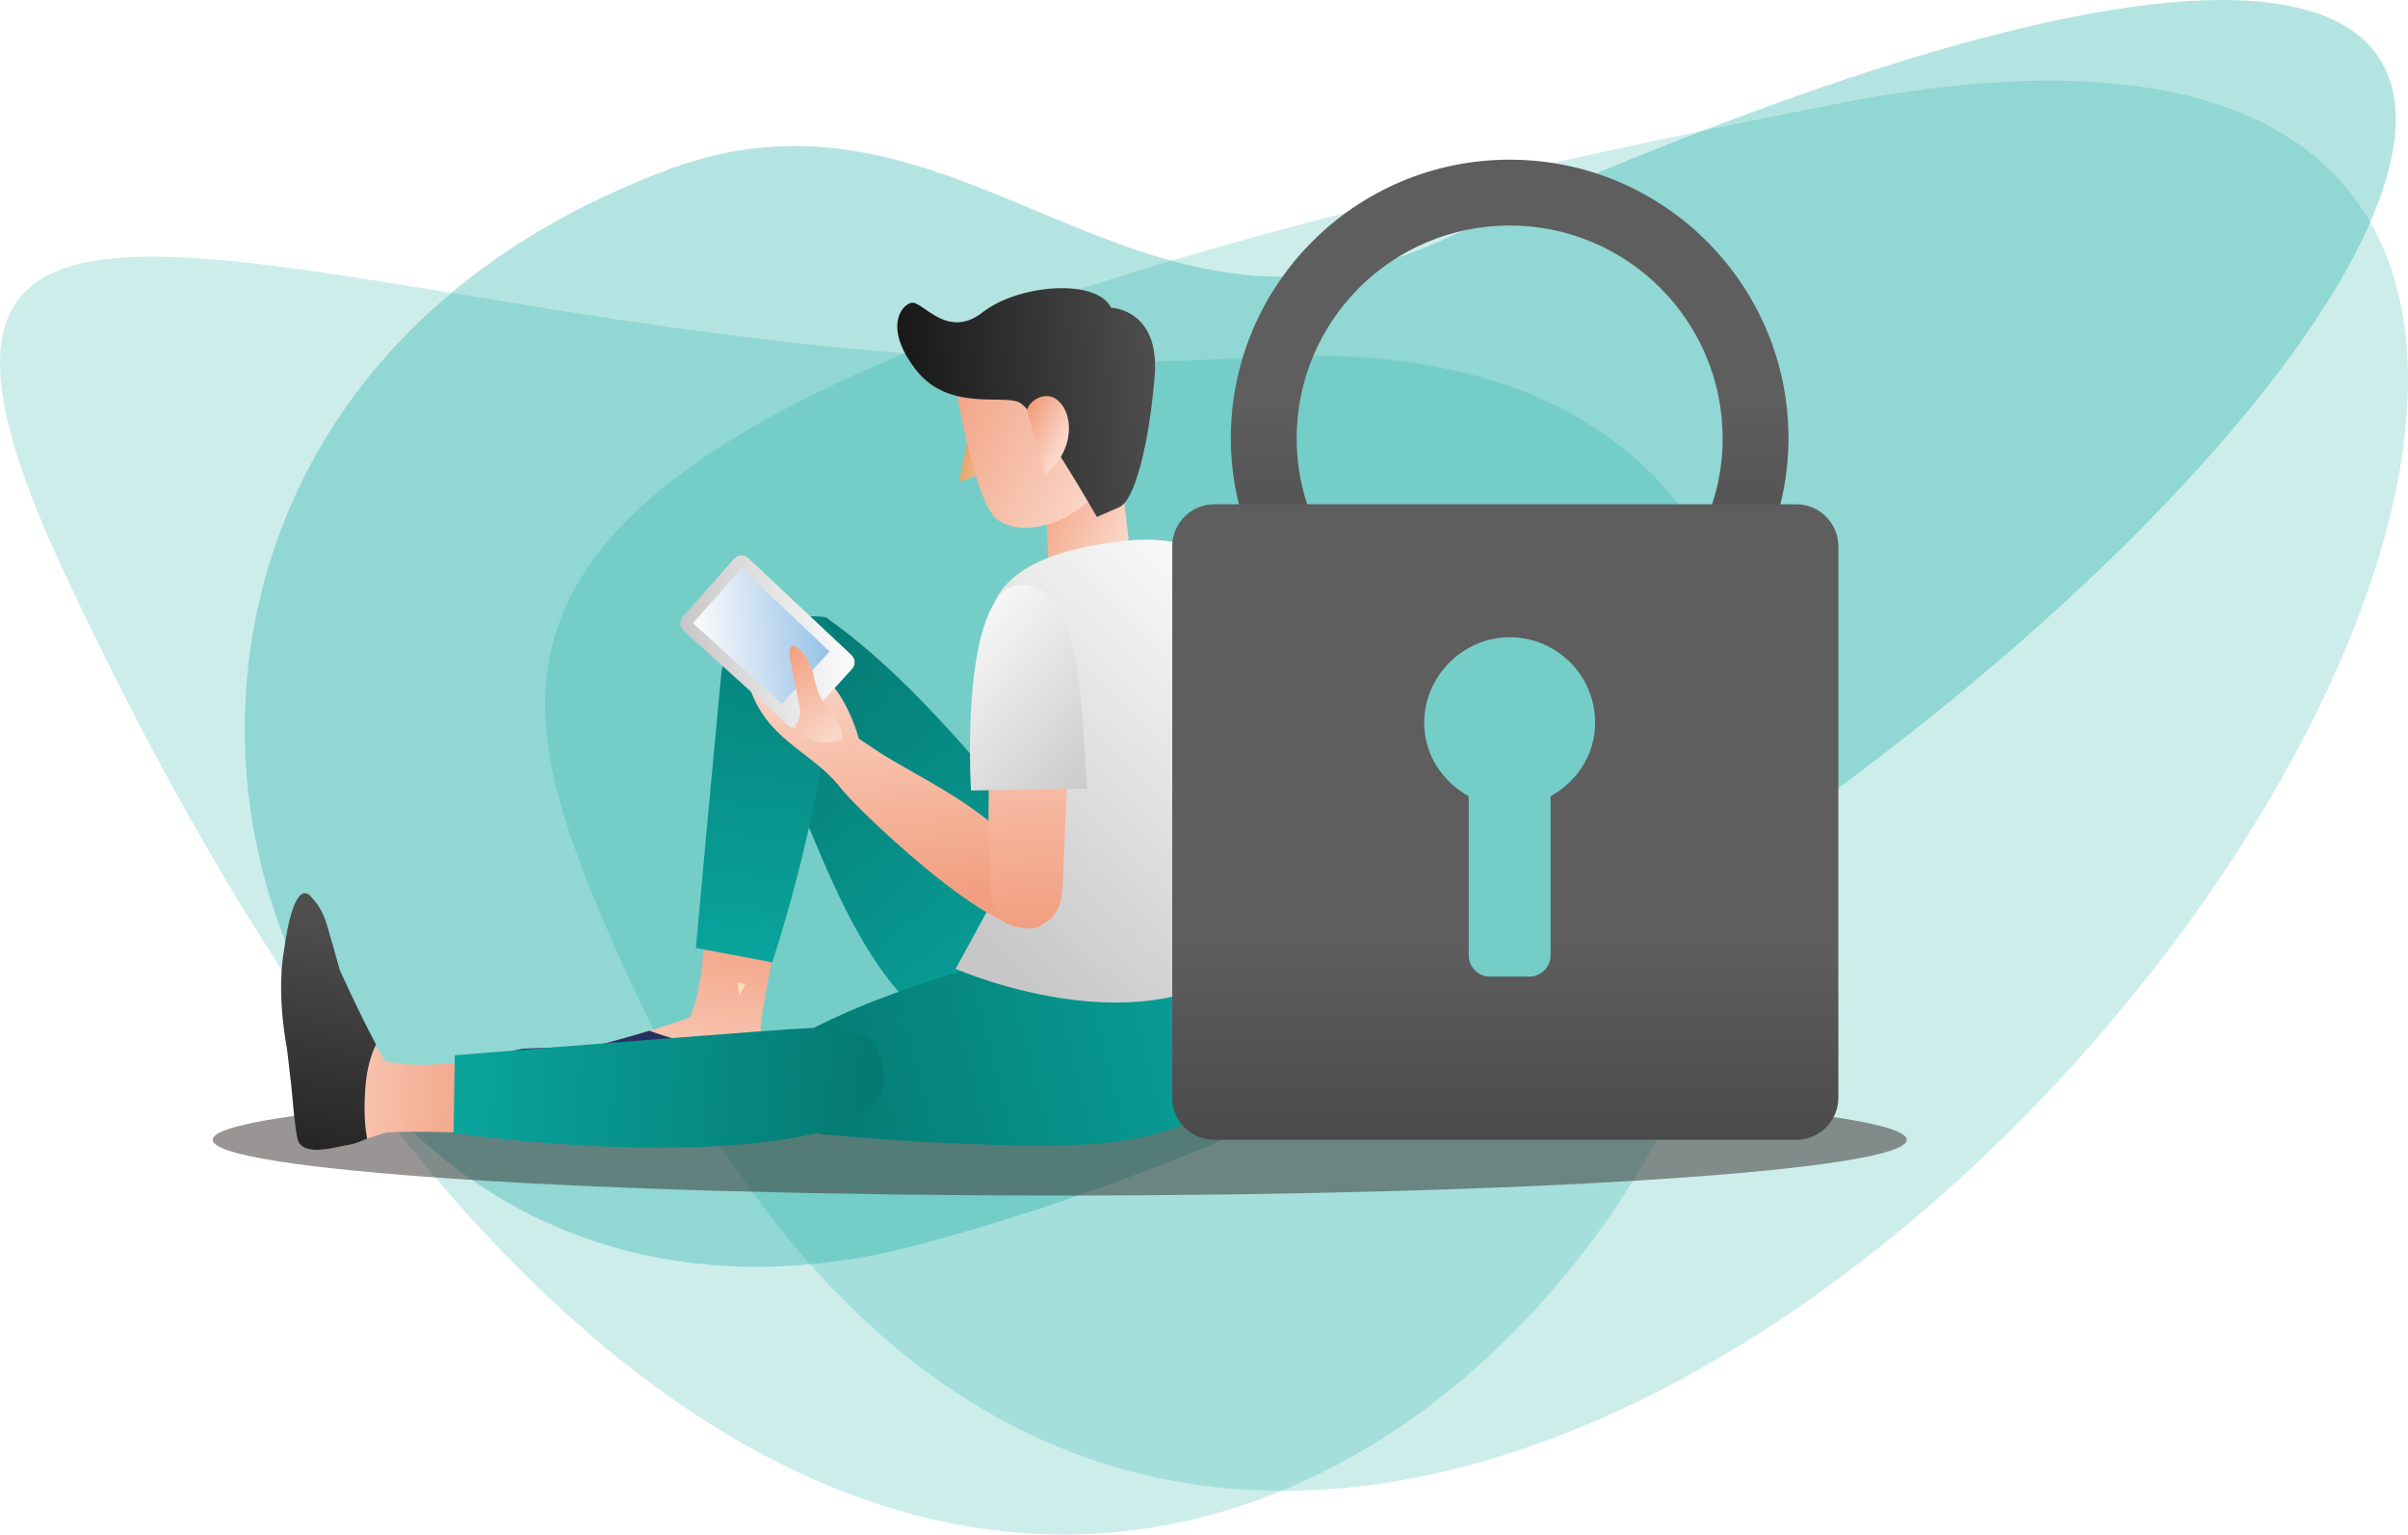
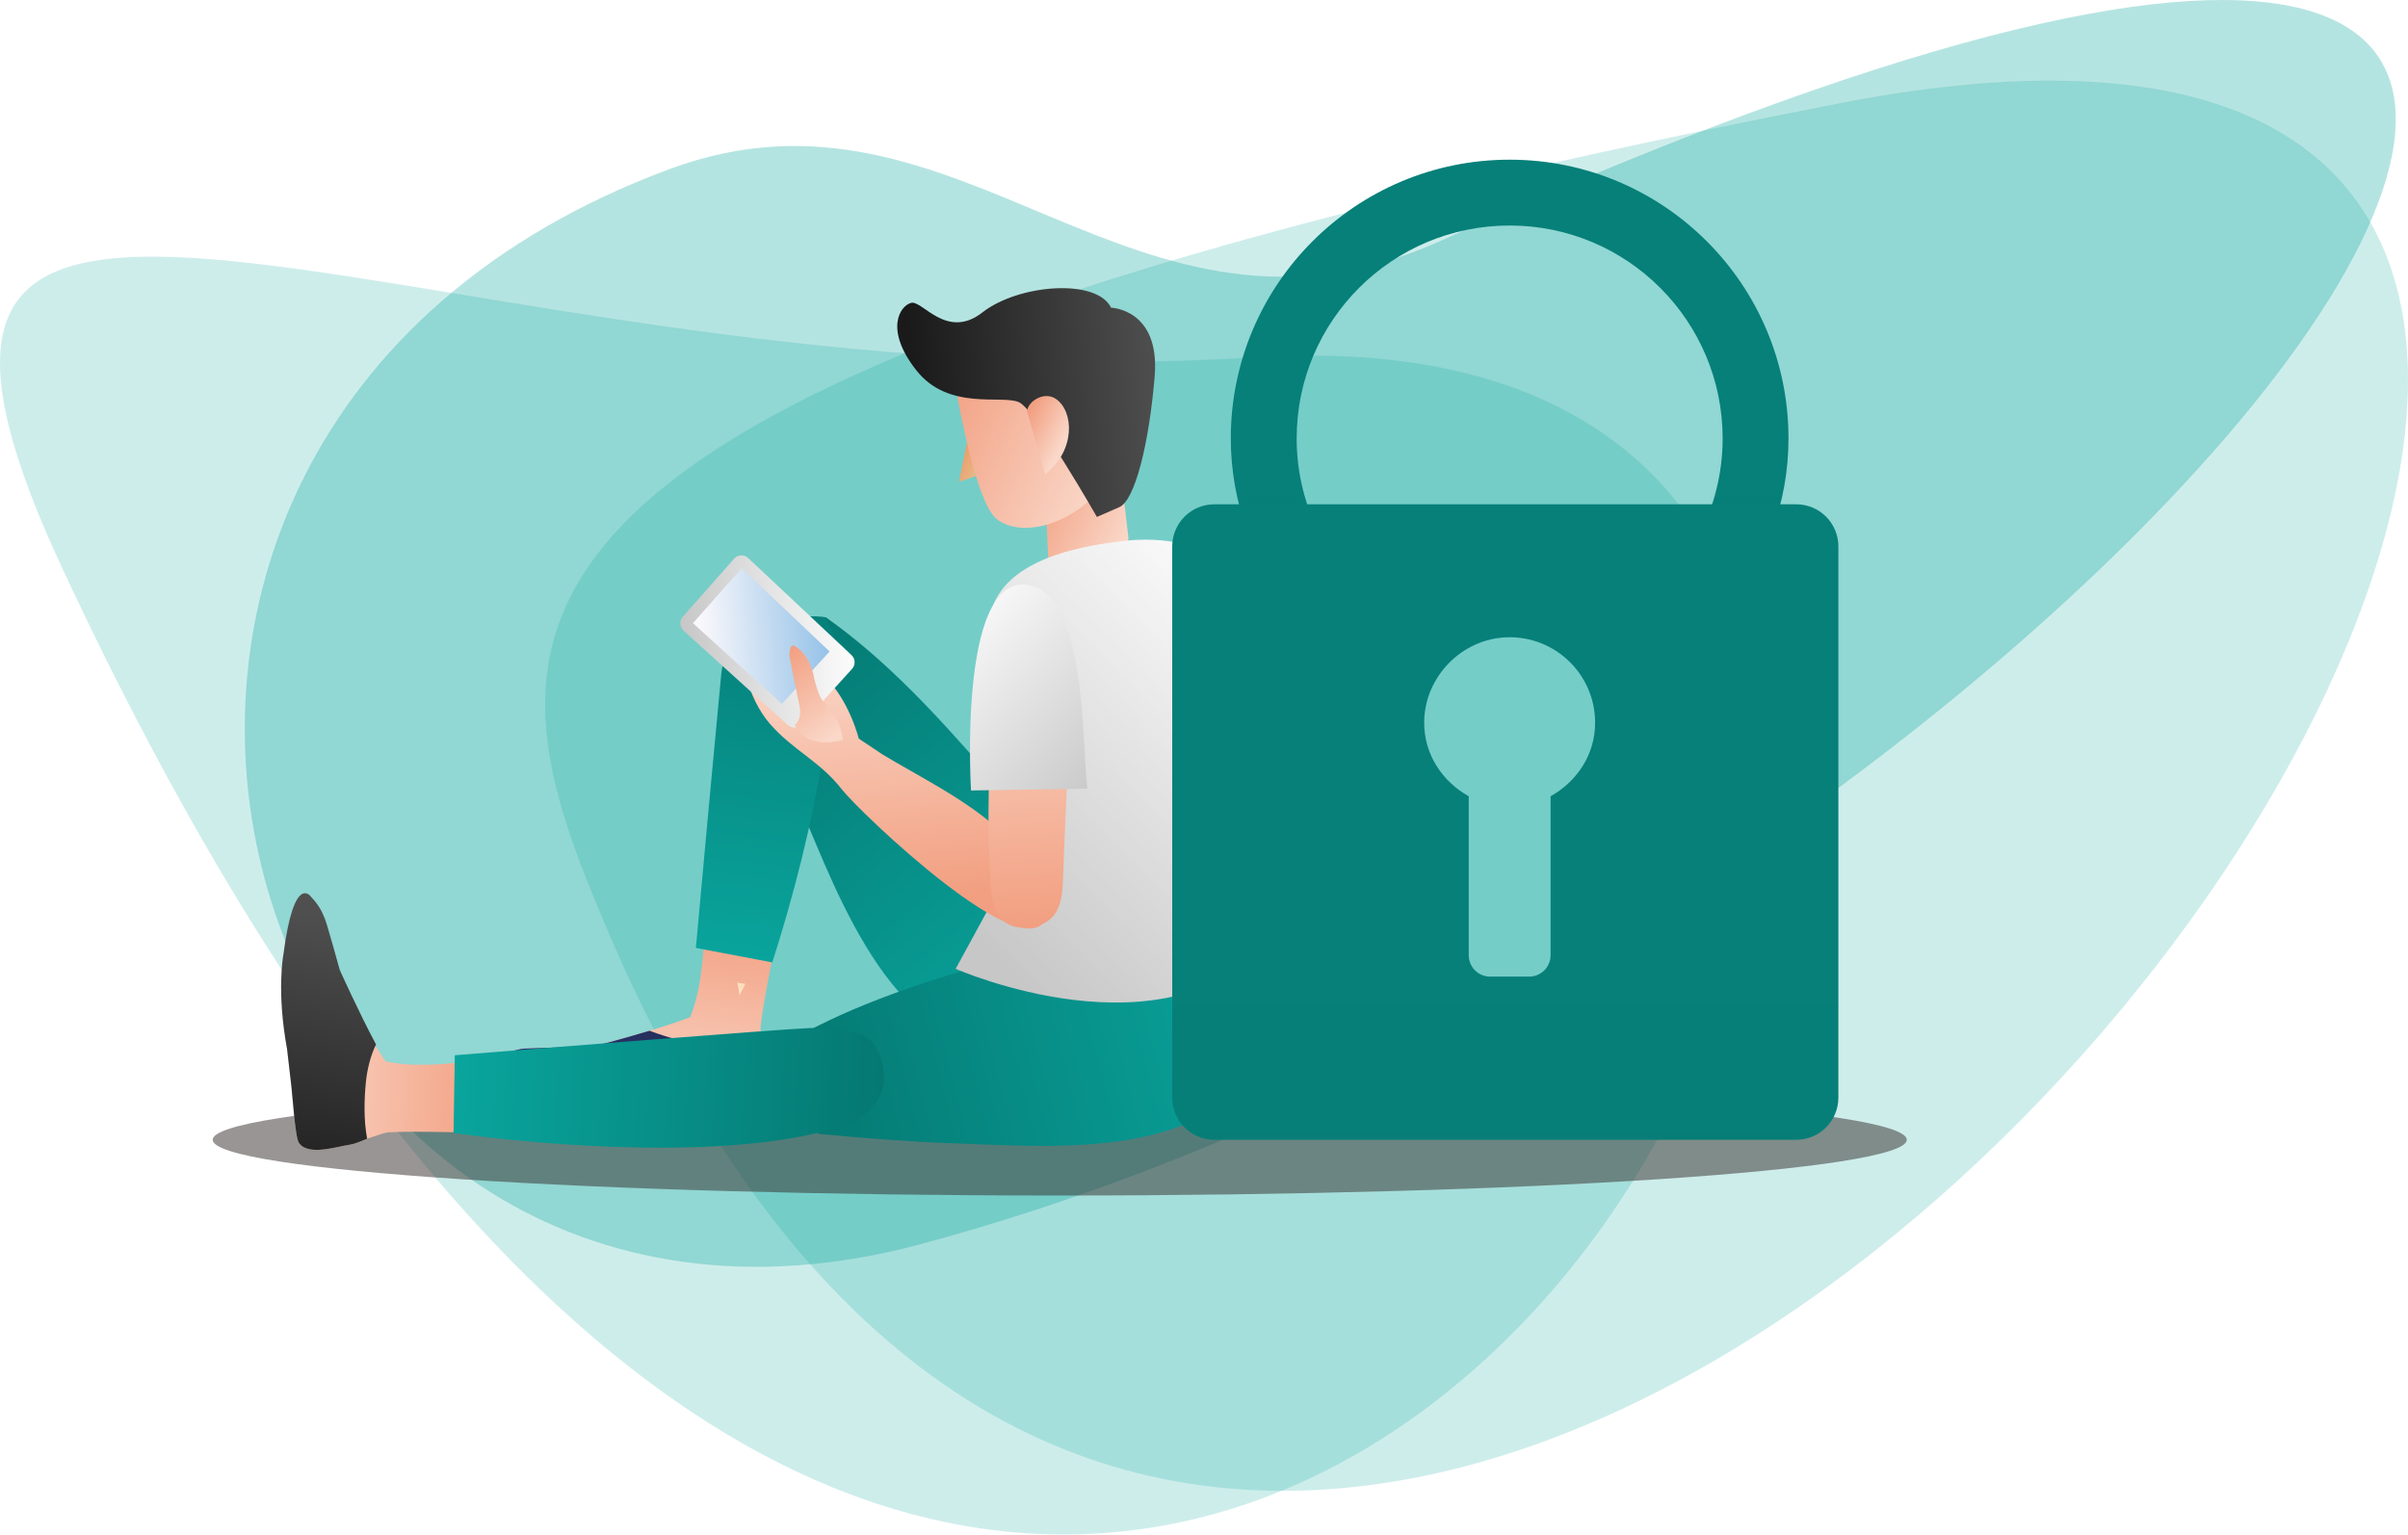
- <svg xmlns="http://www.w3.org/2000/svg" xmlns:xlink="http://www.w3.org/1999/xlink" xml:space="preserve" width="167.12mm" height="106.523mm" version="1.1" style="shape-rendering:geometricPrecision; text-rendering:geometricPrecision; image-rendering:optimizeQuality; fill-rule:evenodd; clip-rule:evenodd" viewBox="0 0 17103 10901.49">
+ <svg xmlns="http://www.w3.org/2000/svg" xmlns:xlink="http://www.w3.org/1999/xlink" xml:space="preserve" width="112.634mm" height="71.793mm" version="1.1" style="shape-rendering:geometricPrecision; text-rendering:geometricPrecision; image-rendering:optimizeQuality; fill-rule:evenodd; clip-rule:evenodd" viewBox="0 0 37603.65 23968.66">
  <defs>
    <style type="text/css">
   
    .fil6 {fill:#FCE0BE;fill-rule:nonzero}
    .fil1 {fill:#09A59D;fill-opacity:0.2}
    .fil0 {fill:#09A59D;fill-opacity:0.302}
    .fil2 {fill:#332C2B;fill-rule:nonzero;fill-opacity:0.502}
-     .fil24 {fill:url(#id0)}
-     .fil18 {fill:url(#id1)}
-     .fil23 {fill:url(#id2)}
-     .fil15 {fill:url(#id3)}
-     .fil25 {fill:url(#id4)}
-     .fil16 {fill:url(#id5)}
-     .fil22 {fill:url(#id6)}
-     .fil17 {fill:url(#id7)}
-     .fil14 {fill:url(#id8)}
-     .fil11 {fill:url(#id9)}
-     .fil3 {fill:url(#id10)}
-     .fil12 {fill:url(#id11)}
-     .fil9 {fill:url(#id12)}
-     .fil13 {fill:url(#id13)}
-     .fil5 {fill:url(#id14)}
-     .fil8 {fill:url(#id15)}
-     .fil4 {fill:url(#id16)}
-     .fil10 {fill:url(#id17)}
-     .fil20 {fill:url(#id18)}
+     .fil17 {fill:url(#id0)}
+     .fil25 {fill:url(#id1)}
+     .fil24 {fill:url(#id2)}
+     .fil5 {fill:url(#id3)}
+     .fil13 {fill:url(#id4)}
+     .fil22 {fill:url(#id5)}
+     .fil10 {fill:url(#id6)}
+     .fil16 {fill:url(#id7)}
+     .fil8 {fill:url(#id8)}
+     .fil19 {fill:url(#id9)}
+     .fil15 {fill:url(#id10)}
+     .fil23 {fill:url(#id11)}
+     .fil18 {fill:url(#id12)}
+     .fil9 {fill:url(#id13)}
+     .fil20 {fill:url(#id14)}
+     .fil14 {fill:url(#id15)}
+     .fil3 {fill:url(#id16)}
+     .fil11 {fill:url(#id17)}
+     .fil4 {fill:url(#id18)}
    .fil7 {fill:url(#id19)}
-     .fil21 {fill:url(#id20)}
-     .fil19 {fill:url(#id21)}
+     .fil12 {fill:url(#id20)}
+     .fil21 {fill:url(#id21)}
   
  </style>
-     <linearGradient id="id0" gradientUnits="userSpaceOnUse" x1="10722.39" y1="2858.78" x2="10722.39" y2="4198.46">
-       <stop offset="0" style="stop-opacity:1; stop-color:#5E5E5E" />
-       <stop offset="1" style="stop-opacity:1; stop-color:#4C4C4C" />
-     </linearGradient>
-     <linearGradient id="id1" gradientUnits="userSpaceOnUse" x1="5941.23" y1="5226.01" x2="5515.57" y2="4669.12">
-       <stop offset="0" style="stop-opacity:1; stop-color:#FAD8C9" />
-       <stop offset="1" style="stop-opacity:1; stop-color:#F29F81" />
-     </linearGradient>
-     <linearGradient id="id2" gradientUnits="userSpaceOnUse" x1="3223.05" y1="7579.9" x2="6262.05" y2="7748.3">
-       <stop offset="0" style="stop-opacity:1; stop-color:#09A59D" />
-       <stop offset="1" style="stop-opacity:1; stop-color:#057872" />
-     </linearGradient>
-     <linearGradient id="id3" gradientUnits="userSpaceOnUse" xlink:href="#id1" x1="6277.74" y1="4606.63" x2="6433.35" y2="6370.44">
-   </linearGradient>
-     <linearGradient id="id4" gradientUnits="userSpaceOnUse" x1="10691.48" y1="6693.41" x2="10691.48" y2="10296.3">
-       <stop offset="0" style="stop-opacity:1; stop-color:#5E5E5E" />
-       <stop offset="1" style="stop-opacity:1; stop-color:#2B2B2B" />
-     </linearGradient>
-     <linearGradient id="id5" gradientUnits="userSpaceOnUse" x1="4852.34" y1="4603.01" x2="6048.4" y2="4512.63">
-       <stop offset="0" style="stop-opacity:1; stop-color:#C7C7C7" />
-       <stop offset="1" style="stop-opacity:1; stop-color:#FCFCFC" />
-     </linearGradient>
-     <linearGradient id="id6" gradientUnits="userSpaceOnUse" x1="2493.07" y1="6538.04" x2="2209.13" y2="8138.71">
-       <stop offset="0" style="stop-opacity:1; stop-color:#4F4F4F" />
-       <stop offset="1" style="stop-opacity:1; stop-color:#262626" />
-     </linearGradient>
-     <linearGradient id="id7" gradientUnits="userSpaceOnUse" x1="4931.6" y1="4554.98" x2="5880.92" y2="4483.2">
+     <linearGradient id="id0" gradientUnits="userSpaceOnUse" x1="10842.91" y1="10014.84" x2="12930.11" y2="9857.03">
      <stop offset="0" style="stop-opacity:1; stop-color:#FAF8FB" />
      <stop offset="0.051" style="stop-opacity:1; stop-color:#FAF8FB" />
      <stop offset="1" style="stop-opacity:1; stop-color:#95C2E8" />
    </linearGradient>
-     <linearGradient id="id8" gradientUnits="userSpaceOnUse" xlink:href="#id5" x1="6808.28" y1="6552.73" x2="9034.05" y2="4262.3">
+     <linearGradient id="id1" gradientUnits="userSpaceOnUse" x1="23506.9" y1="14716.52" x2="23506.9" y2="22638.01">
+       <stop offset="0" style="stop-opacity:1; stop-color:#068079" />
+       <stop offset="1" style="stop-opacity:1; stop-color:#067C75" />
+     </linearGradient>
+     <linearGradient id="id2" gradientUnits="userSpaceOnUse" x1="23574.88" y1="6285.49" x2="23574.88" y2="9230.95">
+       <stop offset="0" style="stop-opacity:1; stop-color:#068079" />
+       <stop offset="1" style="stop-opacity:1; stop-color:#067F78" />
+     </linearGradient>
+     <linearGradient id="id3" gradientUnits="userSpaceOnUse" x1="9875.42" y1="17328.85" x2="10254.02" y2="14192.96">
+       <stop offset="0" style="stop-opacity:1; stop-color:#FAD8C9" />
+       <stop offset="1" style="stop-opacity:1; stop-color:#F29F81" />
+     </linearGradient>
+     <linearGradient id="id4" gradientUnits="userSpaceOnUse" xlink:href="#id3" x1="16573.63" y1="6970.77" x2="15956.86" y2="6645.86">
  </linearGradient>
-     <linearGradient id="id9" gradientUnits="userSpaceOnUse" xlink:href="#id1" x1="7966.48" y1="3207.91" x2="6715.98" y2="2641.43">
+     <linearGradient id="id5" gradientUnits="userSpaceOnUse" x1="5481.43" y1="14374.91" x2="4857.12" y2="17894.27">
+       <stop offset="0" style="stop-opacity:1; stop-color:#4F4F4F" />
+       <stop offset="1" style="stop-opacity:1; stop-color:#262626" />
+     </linearGradient>
+     <linearGradient id="id6" gradientUnits="userSpaceOnUse" xlink:href="#id3" x1="17773.98" y1="8104.91" x2="16283.64" y2="7402.58">
  </linearGradient>
-     <linearGradient id="id10" gradientUnits="userSpaceOnUse" x1="7514.63" y1="7297.35" x2="5336.66" y2="4680.69">
+     <linearGradient id="id7" gradientUnits="userSpaceOnUse" x1="10668.63" y1="10120.44" x2="13298.33" y2="9921.73">
+       <stop offset="0" style="stop-opacity:1; stop-color:#C7C7C7" />
+       <stop offset="1" style="stop-opacity:1; stop-color:#FCFCFC" />
+     </linearGradient>
+     <linearGradient id="id8" gradientUnits="userSpaceOnUse" x1="11589.31" y1="14974.52" x2="12390.53" y2="8512.62">
      <stop offset="0" style="stop-opacity:1; stop-color:#09A49C" />
      <stop offset="1" style="stop-opacity:1; stop-color:#057973" />
    </linearGradient>
-     <linearGradient id="id11" gradientUnits="userSpaceOnUse" x1="8187.35" y1="2852.17" x2="6503.03" y2="2982.75">
+     <linearGradient id="id9" gradientUnits="userSpaceOnUse" xlink:href="#id3" x1="15893.76" y1="10028.1" x2="16220.07" y2="14441.62">
+   </linearGradient>
+     <linearGradient id="id10" gradientUnits="userSpaceOnUse" xlink:href="#id3" x1="13802.58" y1="10128.35" x2="14144.72" y2="14006.4">
+   </linearGradient>
+     <linearGradient id="id11" gradientUnits="userSpaceOnUse" x1="7086.42" y1="16665.61" x2="13768.1" y2="17035.82">
+       <stop offset="0" style="stop-opacity:1; stop-color:#09A59D" />
+       <stop offset="1" style="stop-opacity:1; stop-color:#057872" />
+     </linearGradient>
+     <linearGradient id="id12" gradientUnits="userSpaceOnUse" xlink:href="#id3" x1="13062.79" y1="11490.19" x2="12126.85" y2="10265.8">
+   </linearGradient>
+     <linearGradient id="id13" gradientUnits="userSpaceOnUse" x1="15409.87" y1="7294.57" x2="14969.15" y2="7082.71">
+       <stop offset="0" style="stop-opacity:1; stop-color:#E5C094" />
+       <stop offset="1" style="stop-opacity:1; stop-color:#EE9962" />
+     </linearGradient>
+     <linearGradient id="id14" gradientUnits="userSpaceOnUse" xlink:href="#id7" x1="17362.73" y1="12260.13" x2="14662.23" y2="9734.03">
+   </linearGradient>
+     <linearGradient id="id15" gradientUnits="userSpaceOnUse" xlink:href="#id7" x1="14969.08" y1="14407.23" x2="19862.79" y2="9371.33">
+   </linearGradient>
+     <linearGradient id="id16" gradientUnits="userSpaceOnUse" xlink:href="#id8" x1="16522.11" y1="16044.37" x2="11733.5" y2="10291.24">
+   </linearGradient>
+     <linearGradient id="id17" gradientUnits="userSpaceOnUse" xlink:href="#id3" x1="17515.57" y1="7053.1" x2="14766.13" y2="5807.61">
+   </linearGradient>
+     <linearGradient id="id18" gradientUnits="userSpaceOnUse" x1="19885.46" y1="15520.18" x2="12730.97" y2="17346.24">
+       <stop offset="0" style="stop-opacity:1; stop-color:#09A49C" />
+       <stop offset="1" style="stop-opacity:1; stop-color:#057A74" />
+     </linearGradient>
+     <linearGradient id="id19" gradientUnits="userSpaceOnUse" x1="7921.73" y1="16381.03" x2="11952.18" y2="16891.23">
+       <stop offset="0" style="stop-opacity:1; stop-color:#2C357E" />
+       <stop offset="1" style="stop-opacity:1; stop-color:#222A44" />
+     </linearGradient>
+     <linearGradient id="id20" gradientUnits="userSpaceOnUse" x1="18001.2" y1="6270.94" x2="14297.93" y2="6558.05">
      <stop offset="0" style="stop-opacity:1; stop-color:#4D4D4D" />
      <stop offset="1" style="stop-opacity:1; stop-color:#1A1A1A" />
    </linearGradient>
-     <linearGradient id="id12" gradientUnits="userSpaceOnUse" x1="7008.76" y1="3317.74" x2="6808.3" y2="3221.37">
-       <stop offset="0" style="stop-opacity:1; stop-color:#E5C094" />
-       <stop offset="1" style="stop-opacity:1; stop-color:#EE9962" />
-     </linearGradient>
-     <linearGradient id="id13" gradientUnits="userSpaceOnUse" xlink:href="#id1" x1="7538.09" y1="3170.46" x2="7257.57" y2="3022.68">
-   </linearGradient>
-     <linearGradient id="id14" gradientUnits="userSpaceOnUse" xlink:href="#id1" x1="4491.57" y1="7881.53" x2="4663.77" y2="6455.29">
-   </linearGradient>
-     <linearGradient id="id15" gradientUnits="userSpaceOnUse" xlink:href="#id10" x1="5271.09" y1="6810.75" x2="5635.47" y2="3871.73">
-   </linearGradient>
-     <linearGradient id="id16" gradientUnits="userSpaceOnUse" x1="9044.37" y1="7058.94" x2="5790.34" y2="7889.49">
-       <stop offset="0" style="stop-opacity:1; stop-color:#09A49C" />
-       <stop offset="1" style="stop-opacity:1; stop-color:#057A74" />
-     </linearGradient>
-     <linearGradient id="id17" gradientUnits="userSpaceOnUse" xlink:href="#id1" x1="8084.02" y1="3686.27" x2="7406.17" y2="3366.86">
-   </linearGradient>
-     <linearGradient id="id18" gradientUnits="userSpaceOnUse" xlink:href="#id5" x1="7896.97" y1="5576.19" x2="6668.71" y2="4427.25">
-   </linearGradient>
-     <linearGradient id="id19" gradientUnits="userSpaceOnUse" x1="3602.98" y1="7450.48" x2="5436.12" y2="7682.49">
-       <stop offset="0" style="stop-opacity:1; stop-color:#2C357E" />
-       <stop offset="1" style="stop-opacity:1; stop-color:#222A44" />
-     </linearGradient>
-     <linearGradient id="id20" gradientUnits="userSpaceOnUse" xlink:href="#id1" x1="2060.58" y1="7394.85" x2="3518.31" y2="7475.75">
-   </linearGradient>
-     <linearGradient id="id21" gradientUnits="userSpaceOnUse" xlink:href="#id1" x1="7228.85" y1="4561.01" x2="7377.27" y2="6568.38">
+     <linearGradient id="id21" gradientUnits="userSpaceOnUse" xlink:href="#id3" x1="4530.57" y1="16258.77" x2="7735.57" y2="16436.61">
  </linearGradient>
  </defs>
  <g id="Layer_x0020_1">
-     <g id="_2319576534704">
-       <path class="fil0" d="M6535.23 8839.93c-4857.43,1301.54 -6975.14,-5716.76 -1776.07,-7640.05 2080.51,-769.63 3284.48,1497.17 5465.41,514.54 12875.18,-5801 5033.31,4788.29 -3689.34,7125.51z" />
-       <path class="fil1" d="M13068.77 733.02c-10043.69,1952.56 -9675.68,3693.87 -8776.26,5823.07 5242.82,12411.4 19823.12,-7970.66 8776.26,-5823.07z" />
-       <path class="fil1" d="M8913.21 2538.57c-5737.64,359.16 -10390.77,-2632.43 -8475.64,1487.92 7691.54,16548.3 17457.74,-2050.16 8475.64,-1487.92z" />
+     <g id="_3032895324640">
+       <path class="fil0" d="M14368.77 19435.99c-10679.85,2861.62 -15335.95,-12569.21 -3904.99,-16797.85 4574.31,-1692.15 7221.46,3291.76 12016.55,1131.27 28308.1,-12754.37 11066.56,10527.81 -8111.56,15666.57z" />
+       <path class="fil1" d="M28733.74 1611.66c-22082.6,4293.03 -21273.47,8121.54 -19295.97,12802.91 11527.18,27288.4 43584.23,-17524.72 19295.97,-12802.91z" />
+       <path class="fil1" d="M19597.1 5581.45c-12615.12,789.67 -22845.73,-5787.81 -18635.03,3271.4 16911.06,36384.04 38383.57,-4507.6 18635.03,-3271.4z" />
      <g>
-         <path class="fil2" d="M13543.11 8097.18c0,218.78 -2693.6,396.08 -6016.26,396.08 -3322.65,0 -6016.25,-177.3 -6016.25,-396.08 0,-218.78 2693.6,-396.16 6016.25,-396.16 3322.66,0 6016.26,177.37 6016.26,396.16z" />
-         <path class="fil3" d="M5865.66 4385.33c431.07,304.29 794.72,702.58 1139.86,1098.65 171.43,196.77 686.36,1011.43 843.3,1220.32 297.18,395.53 158.11,389.25 -373.31,672.97 -67.22,35.88 -140.78,58.11 -216.56,65.83 -892.22,90.75 -1304.25,-1078.5 -1572.36,-1707.23 -116.37,-273.01 -242.26,-610.43 -341.29,-890.29 77.23,-498.84 520.37,-460.26 520.37,-460.26z" />
-         <path class="fil4" d="M5619.28 7389.42c457.92,-262.25 972.49,-423.68 1477.34,-569.24 250.72,-72.32 1206.59,-194.97 1462.22,-249.05 484.08,-102.36 419.61,21.1 452.38,622.58 4.09,76.04 -6.74,152.16 -31.81,224.15 -294.54,847.01 -1528.41,726.72 -2211.52,704.22 -296.62,-9.79 -655.65,-38.16 -951.09,-66.59 -419.55,-280.61 -197.53,-666.07 -197.53,-666.07z" />
-         <path class="fil5" d="M5441.78 7580.25c0.6,-44.04 -12.01,-89.93 -21.33,-134.11 -2.7,-12.56 -20.77,-134.02 -19.4,-147.27 20.15,-192.21 130.09,-715.2 130.09,-715.2l-527 -82.97c0,0 9.53,467.99 -103.45,726.03l0.62 0.16c-252.11,95.91 -693.68,209.17 -693.68,209.17 0,0 -482.14,8.76 -508.43,15.94 -26.23,7.1 -89.99,15.04 -169.22,69.51 0,0 -72.54,113.8 502.64,291.43 0,0 246.3,92.9 663.57,87.66 89.44,5.02 178.96,10.07 268.41,15.11 91.93,5.11 365.7,35.69 405.04,14.57 15.19,-8.22 26.02,-17.19 33.75,-27.14 59.77,-76.17 36.85,-231.26 38.39,-322.91z" />
-         <path class="fil6" d="M5236.73 6980.58c6.48,30.16 11.52,60.52 15.59,91.1 14.37,-27.06 28.3,-54.46 41.84,-81.99l-57.42 -9.11z" />
-         <path class="fil7" d="M5420.45 7446.15c-1.61,-7.24 -8.3,-51 -13.41,-89.09 -21.73,8 -43.19,15.45 -64.04,22.41 -241.34,80.49 -483.1,33.83 -716.16,-51.88l-12.5 -5.32c-207.32,62.6 -406.71,113.74 -406.71,113.74 0,0 -482.14,8.82 -508.43,16.01 -26.23,7.1 -89.99,15.04 -169.22,69.51 0,0 -72.54,113.8 502.64,291.43 0,0 246.3,92.9 663.57,87.66 89.44,5.02 178.96,10.07 268.41,15.11 91.93,5.11 365.7,35.69 405.04,14.57 15.19,-8.22 26.02,-17.19 33.75,-27.14 59.77,-76.17 36.85,-231.26 38.39,-322.91 0.6,-44.04 -12.01,-89.93 -21.33,-134.11z" />
-         <path class="fil8" d="M5592.43 4381.53l-4.29 -0.14c-239.47,-7.24 -443.01,173.45 -465.84,411.97 -55.97,583.58 -135.07,1447.87 -179.86,1940.84l542.88 102.9c155.63,-486.7 281.79,-986.93 363.43,-1492.12 35.54,-219.46 72.19,-581.03 80.6,-803.14 1.52,-41.06 -65.83,-111.58 -63.7,-156.52 -110.69,-15.81 -153.56,-0.14 -273.23,-3.8z" />
-         <polygon class="fil9" points="6886.05,3059.7 6986.59,3363.9 6811.23,3421.89 " />
-         <path class="fil10" d="M7417.53 3351.21c5.6,99.24 30.04,683.46 30.04,683.46 64.92,63.29 357.01,65.91 471.63,-46.93 91.25,-89.79 95.93,-164.6 95.93,-164.6l-100.06 -848.33 -497.54 376.4z" />
-         <path class="fil11" d="M7823.34 2333.09l54.87 300.99 83.57 459.15 23.54 129.14c-257.22,524.23 -741.84,614.23 -913,458.6 -171.08,-155.57 -314.71,-1107.29 -314.71,-1107.29l1065.73 -240.59z" />
-         <path class="fil12" d="M7790.76 3672.34c0,0 -431.82,-757.86 -552.53,-814.52 -120.7,-56.66 -501.19,64.81 -730.87,-228.17 -226.71,-289.11 -115.54,-456.88 -36.1,-478.08 79.29,-21.18 252.53,266.27 506.15,68.07 258.06,-201.74 812.38,-243.7 913.9,-33.75 0,0 349.56,9.05 309.8,487.8 -39.75,478.75 -140.5,886.22 -253.56,930.17l-156.8 68.48z" />
-         <path class="fil13" d="M7500.02 2834.23c126.77,86.96 142.5,364.67 -76.69,535l-128.85 -447.98c6.97,-71.15 122.15,-144.24 205.54,-87.02z" />
-         <path class="fil14" d="M7978.09 3843.36c-329.56,38.71 -847.8,135.39 -943.3,515.47 -50.94,202.49 -43.82,419.05 -7.4,623.41 28.5,160.32 54.74,321.05 73.72,482.96 31.95,273.59 70.33,581.59 -4.7,851.51l-308.9 565.99c0,0 1499.9,661.79 2243.68,-214.69 0,0 -47.21,-2182.74 -395.81,-2694.01 -42.37,-62.19 -148.79,-89.94 -215.39,-106.42 -147.22,-36.45 -295.38,-41.48 -441.89,-24.22z" />
-         <path class="fil15" d="M5268.62 4672.02c0,0 35.52,282.26 200.95,471.44 165.43,189.32 354.33,264.27 509.41,464.2 121.88,157.15 1334.55,1320.39 1457.94,896.38 16.16,-55.56 -3.8,-114.72 -25.81,-168.27 -205.8,-501.39 -707.05,-713.55 -1145.18,-977.33l-166.25 -111.17c0,0 -72.13,-285.67 -247.55,-443.15l-583.52 -132.1z" />
-         <path class="fil16" d="M5213.75 3969.51l-364.47 412.38c-25.47,28.86 -22.99,72.68 5.44,98.48l740.47 670.41c28.73,26.02 73.02,23.9 99.03,-4.83l357.58 -393.94c25.74,-28.29 24,-72.05 -3.94,-98.27l-733.51 -688.91c-28.83,-27.13 -74.4,-24.98 -100.61,4.68z" />
-         <polygon class="fil17" points="4921.94,4427.23 5553.44,5000.94 5891.89,4628.13 5267.29,4036.53 " />
-         <path class="fil18" d="M5644.67 5149.12c0,0 55.37,-33.54 32.57,-138.65 -22.77,-105.11 -71.07,-353.15 -71.07,-353.15 0,0 0.76,-88.61 35.82,-69.16 35.11,19.55 110.91,74.34 140.24,228.25 0,0 30.52,132.37 64.54,166.33 34.08,33.94 123.11,126.36 139.19,272.59 0,0 -249.63,84.2 -341.28,-106.21z" />
-         <path class="fil19" d="M7488.97 6497.82c50.93,-68.05 58.46,-164.53 61.83,-266.34 8.36,-247.75 20.51,-495.04 31.48,-742.45 4.89,-110.22 9.72,-220.51 13.46,-330.79 7.46,-225.27 22.77,-556.18 -272.07,-610.11 -67.13,-12.28 -154.09,37.27 -195.92,83.16 -31.41,34.46 -50.73,82.34 -62.66,136.33 -25.42,114.56 -17.89,256.51 -23.48,355.97 -11.31,204.23 -19.06,409.05 -20.43,614.31 -0.9,131.87 -0.13,263.96 6.97,396.28 5.8,108.91 2.15,246.45 52.17,348.24 53.35,108.72 184.89,125.07 282.61,97.17 58.67,-16.68 98.63,-45.13 126.03,-81.77z" />
-         <path class="fil20" d="M7722.78 5602.56c-40.57,-305.68 2.29,-1404.03 -435.56,-1448.84 -484.33,-49.61 -390.49,1462.03 -390.49,1462.03l826.04 -13.19z" />
-         <path class="fil21" d="M2481.43 8132.51c43.55,-6.76 86.63,-27.05 128.51,-43.76 11.94,-4.75 128.58,-43.27 141.84,-44.15 192.89,-12.85 726.93,6.55 726.93,6.55l-7.88 -533.41c0,0 -459.56,89.01 -733.08,21.52l0 0.62c-137.47,-232.11 -435.97,-548.54 -435.97,-548.54 0,0 -101.16,-258.18 -112.69,-282.89 -11.54,-24.65 71.21,-84.88 4.06,-153.71 0,0 -13.05,-357.14 -90.2,239.85 0,0 -140.17,247.55 -64.05,657.78 10.3,89.04 20.56,178.05 30.86,267.07 10.49,91.39 26.92,366.41 54.44,401.54 10.7,13.66 21.4,22.78 32.51,28.71 85.3,45.89 234.09,-3.04 324.71,-17.18z" />
-         <path class="fil22" d="M2607.46 8089.78c-25.06,-134.58 -20.7,-280.68 -8.84,-401.46 8.48,-86.41 31.12,-183.5 71.91,-268.47 -124.01,-231.96 -256.87,-527.96 -256.87,-527.96 0,0 -94.19,-339.14 -105.74,-363.86 -11.44,-24.7 -30.15,-86.12 -97.3,-154.94 0,0 -120.99,-186.53 -198.14,410.44 0,0 -49.7,258.6 26.42,668.83 10.3,89.04 20.56,178.05 30.77,267.07 10.57,91.39 27,366.41 54.53,401.54 10.7,13.66 21.4,22.78 32.51,28.71 85.3,45.89 234.09,-3.04 324.71,-17.18 42.64,-6.63 84.83,-26.23 126.03,-42.73z" />
-         <path class="fil23" d="M3221.14 8049.13c628.65,87.58 2009.09,207.61 2788.84,-58.78 122.56,-41.91 254.05,-166.47 267.78,-301.26 10.54,-104.22 -32.72,-257 -122.37,-320.03 -74.05,-52.03 -319.83,-69.43 -405.4,-65.57 -242.25,10.97 -1788.95,134.3 -2519.74,193.1l-9.12 552.53z" />
-         <path class="fil24" d="M9828.59 4329.5c-373.66,-275.44 -618.93,-714.92 -618.93,-1214.67 0,-835.5 677.24,-1512.74 1512.81,-1512.74 835.42,0 1512.74,677.24 1512.74,1512.74 0,499.74 -245.35,939.23 -618.93,1214.67l659.77 0c263.44,-336.24 426.88,-754.32 426.88,-1214.67 0,-1093.75 -886.71,-1980.46 -1980.46,-1980.46 -1093.82,0 -1980.61,886.71 -1980.61,1980.46 0,460.34 163.51,878.43 426.88,1214.67l659.85 0z" />
-         <path class="fil25" d="M11013.16 5656.87l0 1129.29c0,83.85 -68.07,151.91 -151.91,151.91l-277.59 0c-83.93,0 -151.89,-68.07 -151.89,-151.91l0 -1129.29c-186.62,-104.27 -317.74,-296.75 -316.37,-526.1 1.87,-321.9 266.96,-593.95 588.64,-603.41 343.83,-10.13 625.48,265.29 625.48,606.85 0,227.82 -130.78,418.94 -316.35,522.66zm1744.97 -2074.24l-4133.24 0c-165.16,0 -299.05,133.89 -299.05,298.96l0 3916.41c0,165.29 133.89,299.18 299.05,299.18l4133.24 0c165.07,0 299.05,-133.89 299.05,-299.18l0 -3916.41c0,-165.07 -133.97,-298.96 -299.05,-298.96z" />
+         <path class="fil2" d="M29776.67 17802.92c0,481.02 -5922.32,870.83 -13227.68,870.83 -7305.39,0 -13227.68,-389.81 -13227.68,-870.83 0,-481.02 5922.29,-871 13227.68,-871 7305.36,0 13227.68,389.98 13227.68,871z" />
+         <path class="fil3" d="M12896.56 9641.86c947.79,669.02 1747.34,1544.72 2506.16,2415.56 376.92,432.61 1509.07,2223.79 1854.11,2683.08 653.42,869.63 347.65,855.81 -820.75,1479.65 -147.8,78.86 -309.52,127.73 -476.15,144.73 -1961.71,199.55 -2867.6,-2371.25 -3457.09,-3753.62 -255.87,-600.24 -532.64,-1342.14 -750.38,-1957.44 169.77,-1096.79 1144.09,-1011.95 1144.09,-1011.95z" />
+         <path class="fil4" d="M12354.88 16246.78c1006.78,-576.57 2138.15,-931.53 3248.16,-1251.53 551.26,-159.02 2652.86,-428.67 3214.91,-547.59 1064.34,-225.05 922.61,46.41 994.66,1368.85 8.98,167.16 -14.86,334.56 -69.94,492.84 -647.62,1862.29 -3360.44,1597.81 -4862.36,1548.33 -652.19,-21.53 -1441.56,-83.93 -2091.15,-146.43 -922.45,-616.97 -434.28,-1464.46 -434.28,-1464.46z" />
+         <path class="fil5" d="M11964.6 16666.37c1.34,-96.82 -26.41,-197.71 -46.87,-294.83 -5.94,-27.61 -45.67,-294.7 -42.67,-323.81 44.3,-422.6 286.05,-1572.47 286.05,-1572.47l-1158.72 -182.42c0,0 20.97,1028.95 -227.42,1596.3l1.37 0.33c-554.3,210.9 -1525.16,459.89 -1525.16,459.89 0,0 -1060.06,19.26 -1117.89,35.05 -57.66,15.62 -197.84,33.09 -372.05,152.84 0,0 -159.48,250.19 1105.13,640.77 0,0 541.55,204.25 1458.96,192.74 196.68,11.05 393.48,22.13 590.16,33.19 202.12,11.25 804.03,78.46 890.53,32.05 33.39,-18.06 57.22,-37.79 74.18,-59.66 131.41,-167.5 81.06,-508.46 84.4,-709.98z" />
+         <path class="fil6" d="M11513.79 15347.91c14.22,66.34 25.34,133.08 34.29,200.31 31.55,-59.49 62.2,-119.75 91.94,-180.28l-126.23 -20.03z" />
+         <path class="fil7" d="M11917.73 16371.55c-3.54,-15.92 -18.23,-112.14 -29.48,-195.91 -47.77,17.59 -94.95,33.99 -140.82,49.31 -530.6,176.94 -1062.17,74.38 -1574.57,-114.08l-27.48 -11.68c-455.81,137.65 -894.2,250.06 -894.2,250.06 0,0 -1060.06,19.4 -1117.89,35.19 -57.66,15.62 -197.84,33.09 -372.05,152.84 0,0 -159.48,250.19 1105.13,640.77 0,0 541.55,204.25 1458.96,192.74 196.68,11.05 393.48,22.13 590.16,33.19 202.12,11.25 804.03,78.46 890.53,32.05 33.39,-18.06 57.22,-37.79 74.18,-59.66 131.41,-167.5 81.06,-508.46 84.4,-709.98 1.34,-96.82 -26.41,-197.71 -46.87,-294.83z" />
+         <path class="fil8" d="M12295.85 9633.51l-9.41 -0.3c-526.53,-15.92 -974.03,381.33 -1024.24,905.75 -123.06,1283.08 -296.97,3183.36 -395.45,4267.23l1193.61 226.25c342.17,-1070.08 619.57,-2169.9 799.05,-3280.65 78.16,-482.52 158.72,-1277.47 177.21,-1765.8 3.37,-90.31 -144.73,-245.35 -140.05,-344.14 -243.35,-34.75 -337.6,-0.3 -600.71,-8.35z" />
+         <polygon class="fil9" points="15140.08,6727.22 15361.13,7396.1 14975.56,7523.57 " />
+         <path class="fil10" d="M16308.61 7368.16c12.32,218.21 66.04,1502.72 66.04,1502.72 142.76,139.15 784.93,144.89 1036.96,-103.2 200.61,-197.44 210.93,-361.9 210.93,-361.9l-220.01 -1865.19 -1093.92 827.56z" />
+         <path class="fil11" d="M17200.85 5129.68l120.66 661.77 183.75 1009.52 51.75 283.91c-565.55,1152.64 -1631.06,1350.48 -2007.38,1008.31 -376.16,-342.04 -691.95,-2434.52 -691.95,-2434.52l2343.18 -529z" />
+         <path class="fil12" d="M17129.23 8074.23c0,0 -949.42,-1666.28 -1214.84,-1790.84 -265.38,-124.56 -1101.93,142.49 -1606.92,-501.65 -498.48,-635.66 -254.03,-1004.54 -79.36,-1051.12 174.34,-46.61 555.24,585.38 1112.85,149.63 567.39,-443.56 1786.17,-535.81 2009.35,-74.18 0,0 768.57,19.86 681.17,1072.48 -87.4,1052.62 -308.92,1948.49 -557.51,2045.14l-344.74 150.54z" />
+         <path class="fil13" d="M16489.96 6231.51c278.74,191.2 313.32,801.76 -168.6,1176.28l-283.28 -984.94c15.29,-156.45 268.55,-317.13 451.88,-191.33z" />
+         <path class="fil14" d="M17541.08 8450.25c-724.6,85.13 -1864.02,297.7 -2074.02,1133.34 -111.98,445.2 -96.35,921.35 -16.26,1370.65 62.7,352.49 120.36,705.91 162.09,1061.87 70.24,601.54 154.64,1278.74 -10.32,1872.2l-679.2 1244.39c0,0 3297.77,1455.05 4933.1,-472.01 0,0 -103.8,-4799.09 -870.23,-5923.19 -93.18,-136.75 -327.18,-197.74 -473.58,-234 -323.67,-80.13 -649.45,-91.18 -971.59,-53.25z" />
+         <path class="fil15" d="M11583.9 10272.21c0,0 78.12,620.57 441.83,1036.53 363.7,416.22 779.06,581.01 1120.02,1020.6 267.95,345.51 2934.2,2903.09 3205.49,1970.82 35.52,-122.16 -8.35,-252.23 -56.72,-369.95 -452.51,-1102.4 -1554.57,-1568.86 -2517.85,-2148.8l-365.54 -244.45c0,0 -158.58,-628.09 -544.29,-974.33l-1282.95 -290.42z" />
+         <path class="fil16" d="M11463.25 8727.59l-801.32 906.69c-56.02,63.43 -50.55,159.78 11.95,216.51l1628.05 1474.01c63.13,57.22 160.52,52.55 217.71,-10.62l786.2 -866.16c56.62,-62.2 52.78,-158.42 -8.65,-216.04l-1612.73 -1514.68c-63.4,-59.66 -163.59,-54.92 -221.21,10.28z" />
+         <polygon class="fil17" points="10821.67,9733.97 12210.12,10995.38 12954.25,10175.66 11580.96,8874.95 " />
+         <path class="fil18" d="M12410.7 11321.16c0,0 121.72,-73.72 71.61,-304.84 -50.08,-231.1 -156.28,-776.45 -156.28,-776.45 0,0 1.7,-194.81 78.76,-152.07 77.22,42.97 243.85,163.46 308.32,501.85 0,0 67.11,291.02 141.92,365.67 74.92,74.65 270.66,277.84 306.01,599.37 0,0 -548.83,185.12 -750.34,-233.53z" />
+         <path class="fil19" d="M16465.66 14286.48c112.01,-149.6 128.53,-361.73 135.98,-585.59 18.36,-544.72 45.07,-1088.41 69.21,-1632.39 10.75,-242.31 21.37,-484.83 29.58,-727.31 16.39,-495.28 50.08,-1222.85 -598.17,-1341.4 -147.63,-27.01 -338.83,81.96 -430.78,182.85 -69.04,75.75 -111.54,181.05 -137.78,299.74 -55.85,251.86 -39.29,563.98 -51.61,782.66 -24.87,449 -41.9,899.34 -44.9,1350.65 -1.97,289.95 -0.3,580.38 15.32,871.27 12.75,239.44 4.71,541.88 114.71,765.67 117.28,239.04 406.5,275 621.37,213.64 128.97,-36.69 216.84,-99.22 277.07,-179.78z" />
+         <path class="fil20" d="M16979.77 12318.12c-89.21,-672.09 5.01,-3087.01 -957.64,-3185.5 -1064.9,-109.1 -858.55,3214.48 -858.55,3214.48l1816.18 -28.98z" />
+         <path class="fil21" d="M5455.82 17880.61c95.75,-14.89 190.47,-59.49 282.54,-96.22 26.24,-10.45 282.71,-95.15 311.86,-97.09 424.1,-28.28 1598.27,14.39 1598.27,14.39l-17.33 -1172.77c0,0 -1010.42,195.71 -1611.79,47.31l0 1.37c-302.24,-510.3 -958.54,-1206.02 -958.54,-1206.02 0,0 -222.42,-567.66 -247.76,-621.98 -25.37,-54.18 156.58,-186.63 8.95,-337.96 0,0 -28.68,-785.23 -198.34,527.36 0,0 -308.18,544.29 -140.82,1446.2 22.64,195.77 45.2,391.48 67.84,587.22 23.07,200.92 59.19,805.6 119.72,882.85 23.5,30.01 47.04,50.08 71.48,63.1 187.53,100.89 514.67,-6.68 713.92,-37.76z" />
+         <path class="fil22" d="M5732.93 17786.67c-55.12,-295.9 -45.5,-617.1 -19.46,-882.68 18.7,-189.96 68.44,-403.47 158.15,-590.26 -272.66,-510 -564.79,-1160.79 -564.79,-1160.79 0,0 -207.09,-745.67 -232.46,-799.99 -25.17,-54.35 -66.3,-189.36 -213.97,-340.67 0,0 -265.98,-410.14 -435.62,902.42 0,0 -109.27,568.59 58.09,1470.51 22.64,195.77 45.2,391.48 67.67,587.22 23.24,200.92 59.36,805.6 119.89,882.85 23.5,30.01 47.04,50.08 71.48,63.1 187.53,100.89 514.67,-6.68 713.92,-37.76 93.78,-14.59 186.53,-57.69 277.1,-93.95z" />
+         <path class="fil23" d="M7082.21 17697.29c1382.17,192.57 4417.3,456.45 6131.68,-129.27 269.46,-92.11 558.54,-366.01 588.76,-662.34 23.17,-229.16 -71.91,-565.09 -269.06,-703.6 -162.79,-114.45 -703.17,-152.67 -891.33,-144.19 -532.6,24.14 -3933.27,295.3 -5540.02,424.57l-20.03 1214.84z" />
+         <path class="fil24" d="M21609.69 9519.1c-821.56,-605.58 -1360.8,-1571.9 -1360.8,-2670.66 0,-1836.95 1489,-3325.98 3326.15,-3325.98 1836.78,0 3325.98,1489.04 3325.98,3325.98 0,1098.76 -539.45,2065.07 -1360.8,2670.66l1450.61 0c579.21,-739.29 938.54,-1658.5 938.54,-2670.66 0,-2404.77 -1949.56,-4354.33 -4354.33,-4354.33 -2404.94,0 -4354.7,1949.56 -4354.7,4354.33 0,1012.15 359.5,1931.36 938.54,2670.66l1450.81 0z" />
+         <path class="fil25" d="M24214.18 12437.51l0 2482.93c0,184.36 -149.67,333.99 -334.02,333.99l-610.29 0c-184.52,0 -333.96,-149.63 -333.96,-333.99l0 -2482.93c-410.31,-229.26 -698.63,-652.46 -695.62,-1156.71 4.14,-707.71 586.95,-1305.85 1294.23,-1326.68 755.95,-22.27 1375.22,583.31 1375.22,1334.26 0,500.89 -287.55,921.08 -695.56,1149.14zm3836.58 -4560.52l-9087.59 0c-363.1,0 -657.5,294.36 -657.5,657.3l0 8610.84c0,363.4 294.4,657.8 657.5,657.8l9087.59 0c362.94,0 657.5,-294.4 657.5,-657.8l0 -8610.84c0,-362.94 -294.56,-657.3 -657.5,-657.3z" />
      </g>
    </g>
  </g>
</svg>
